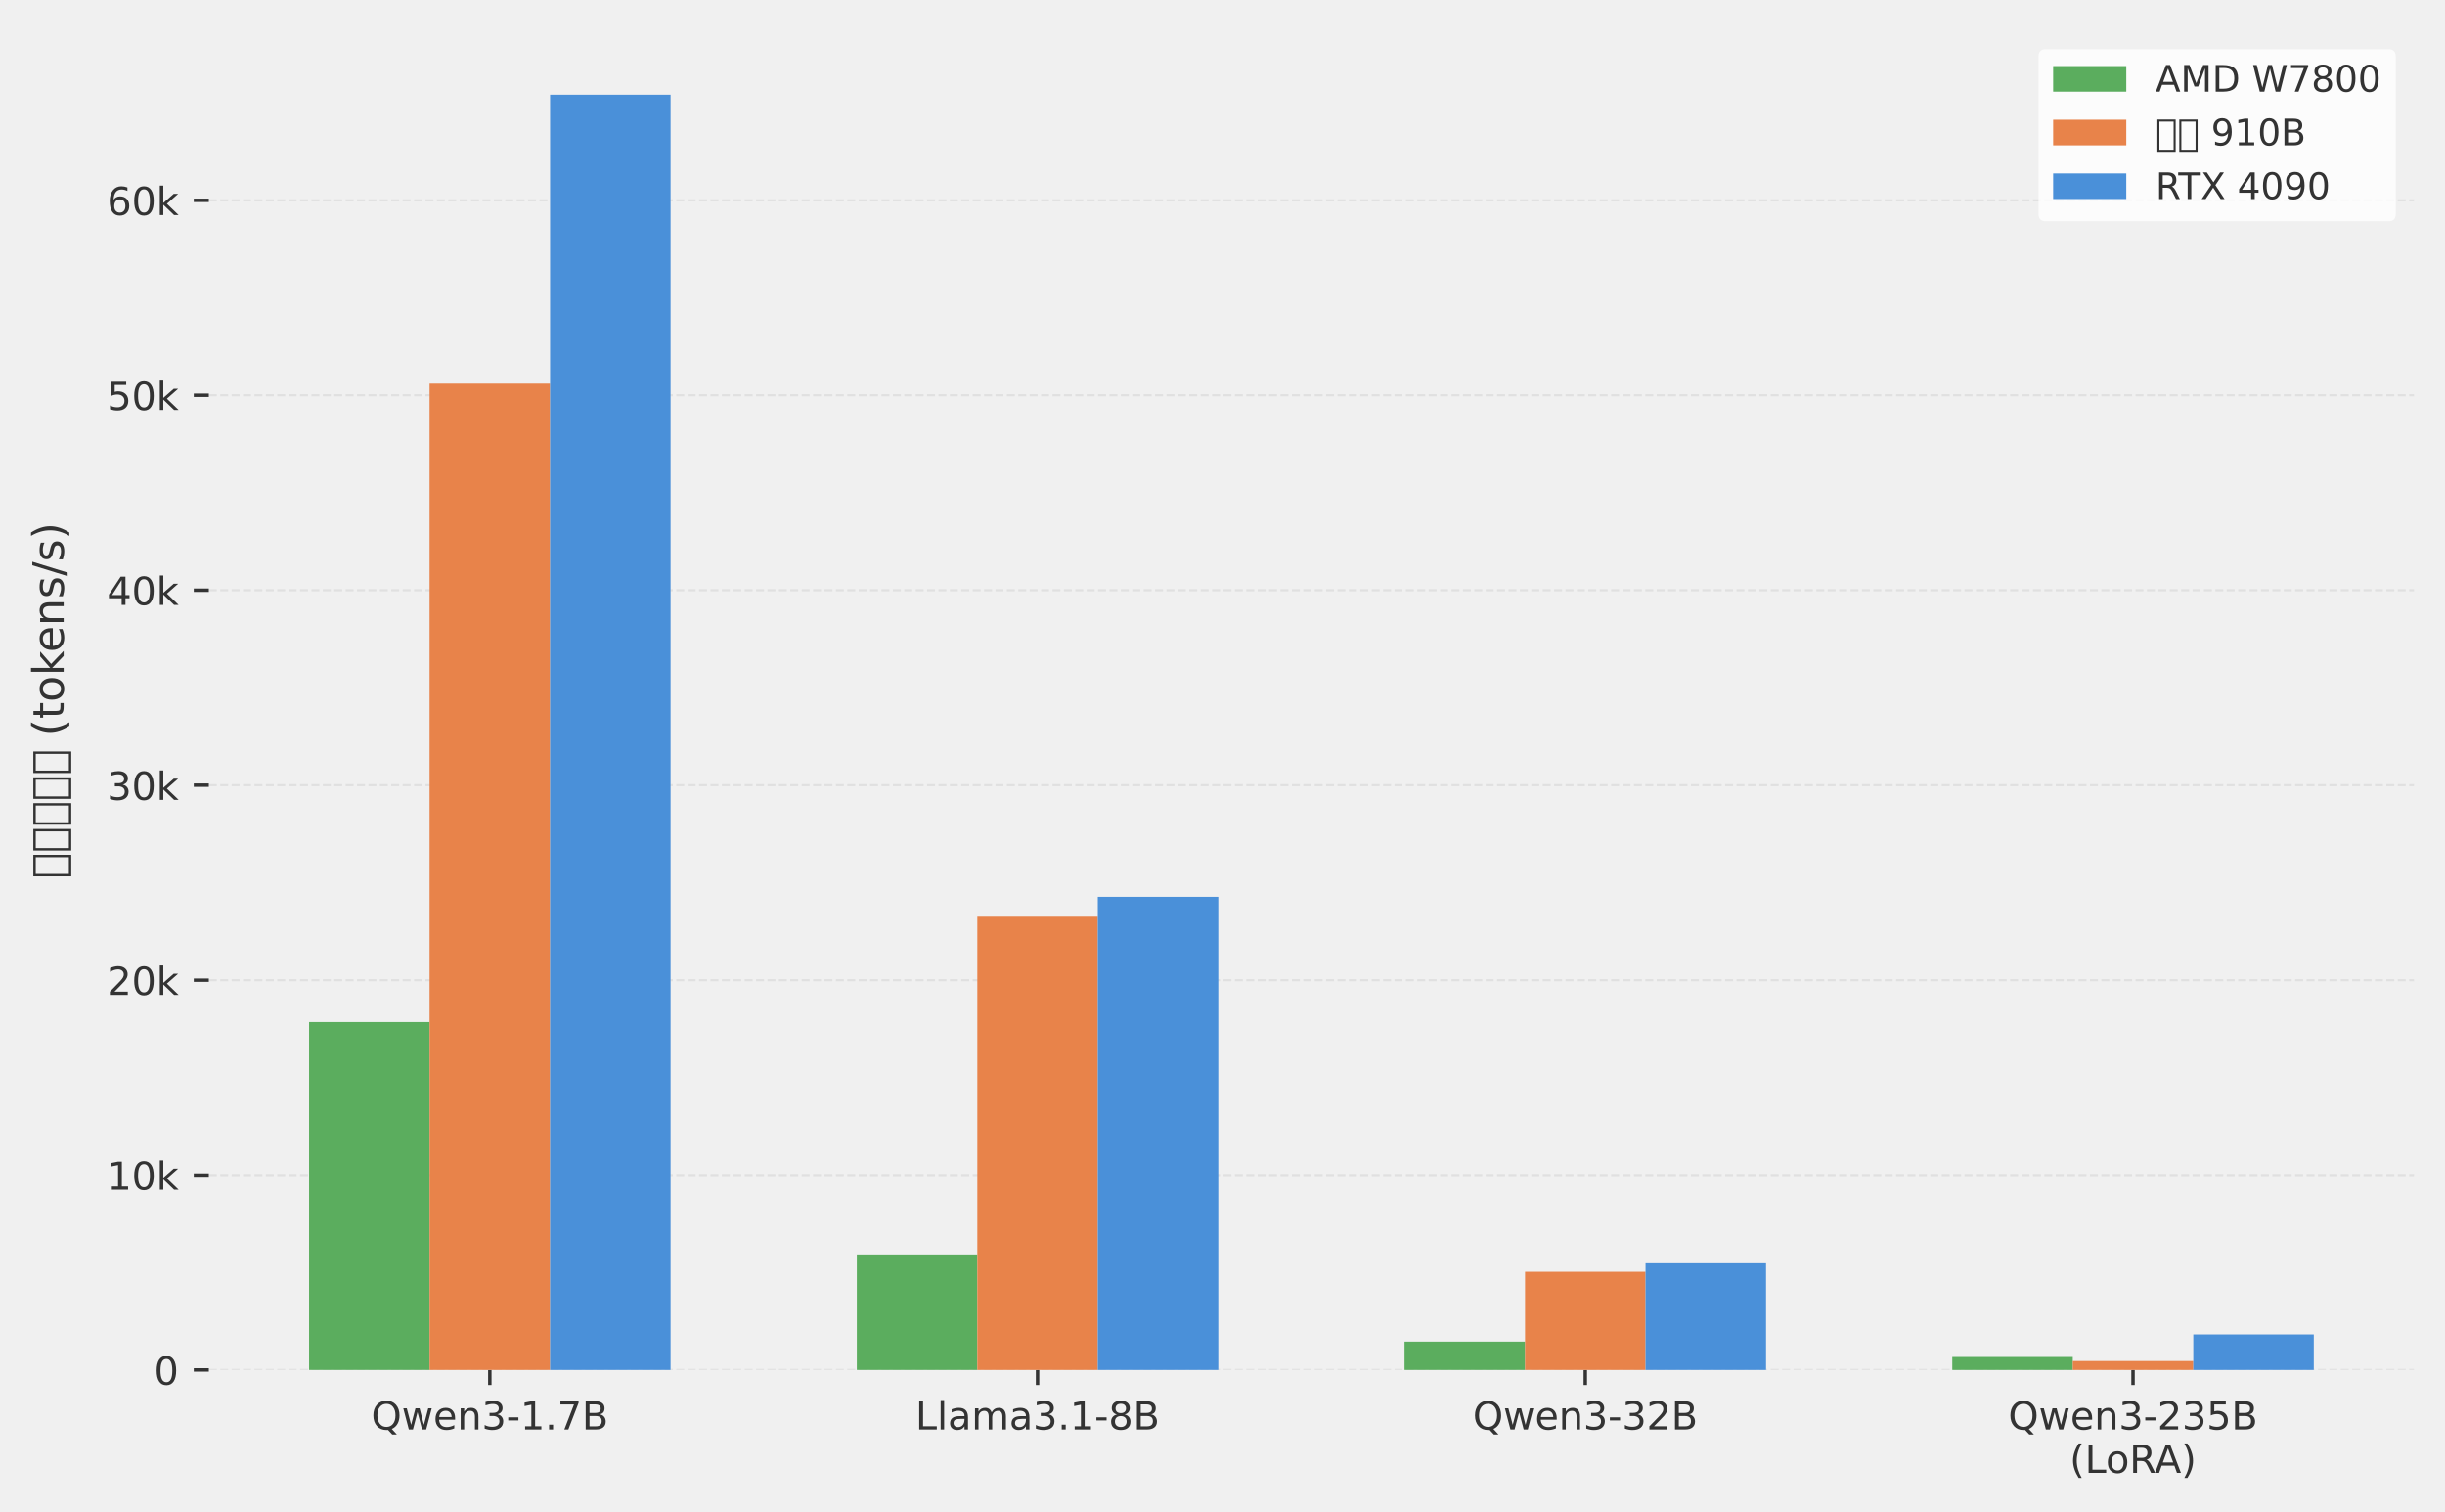
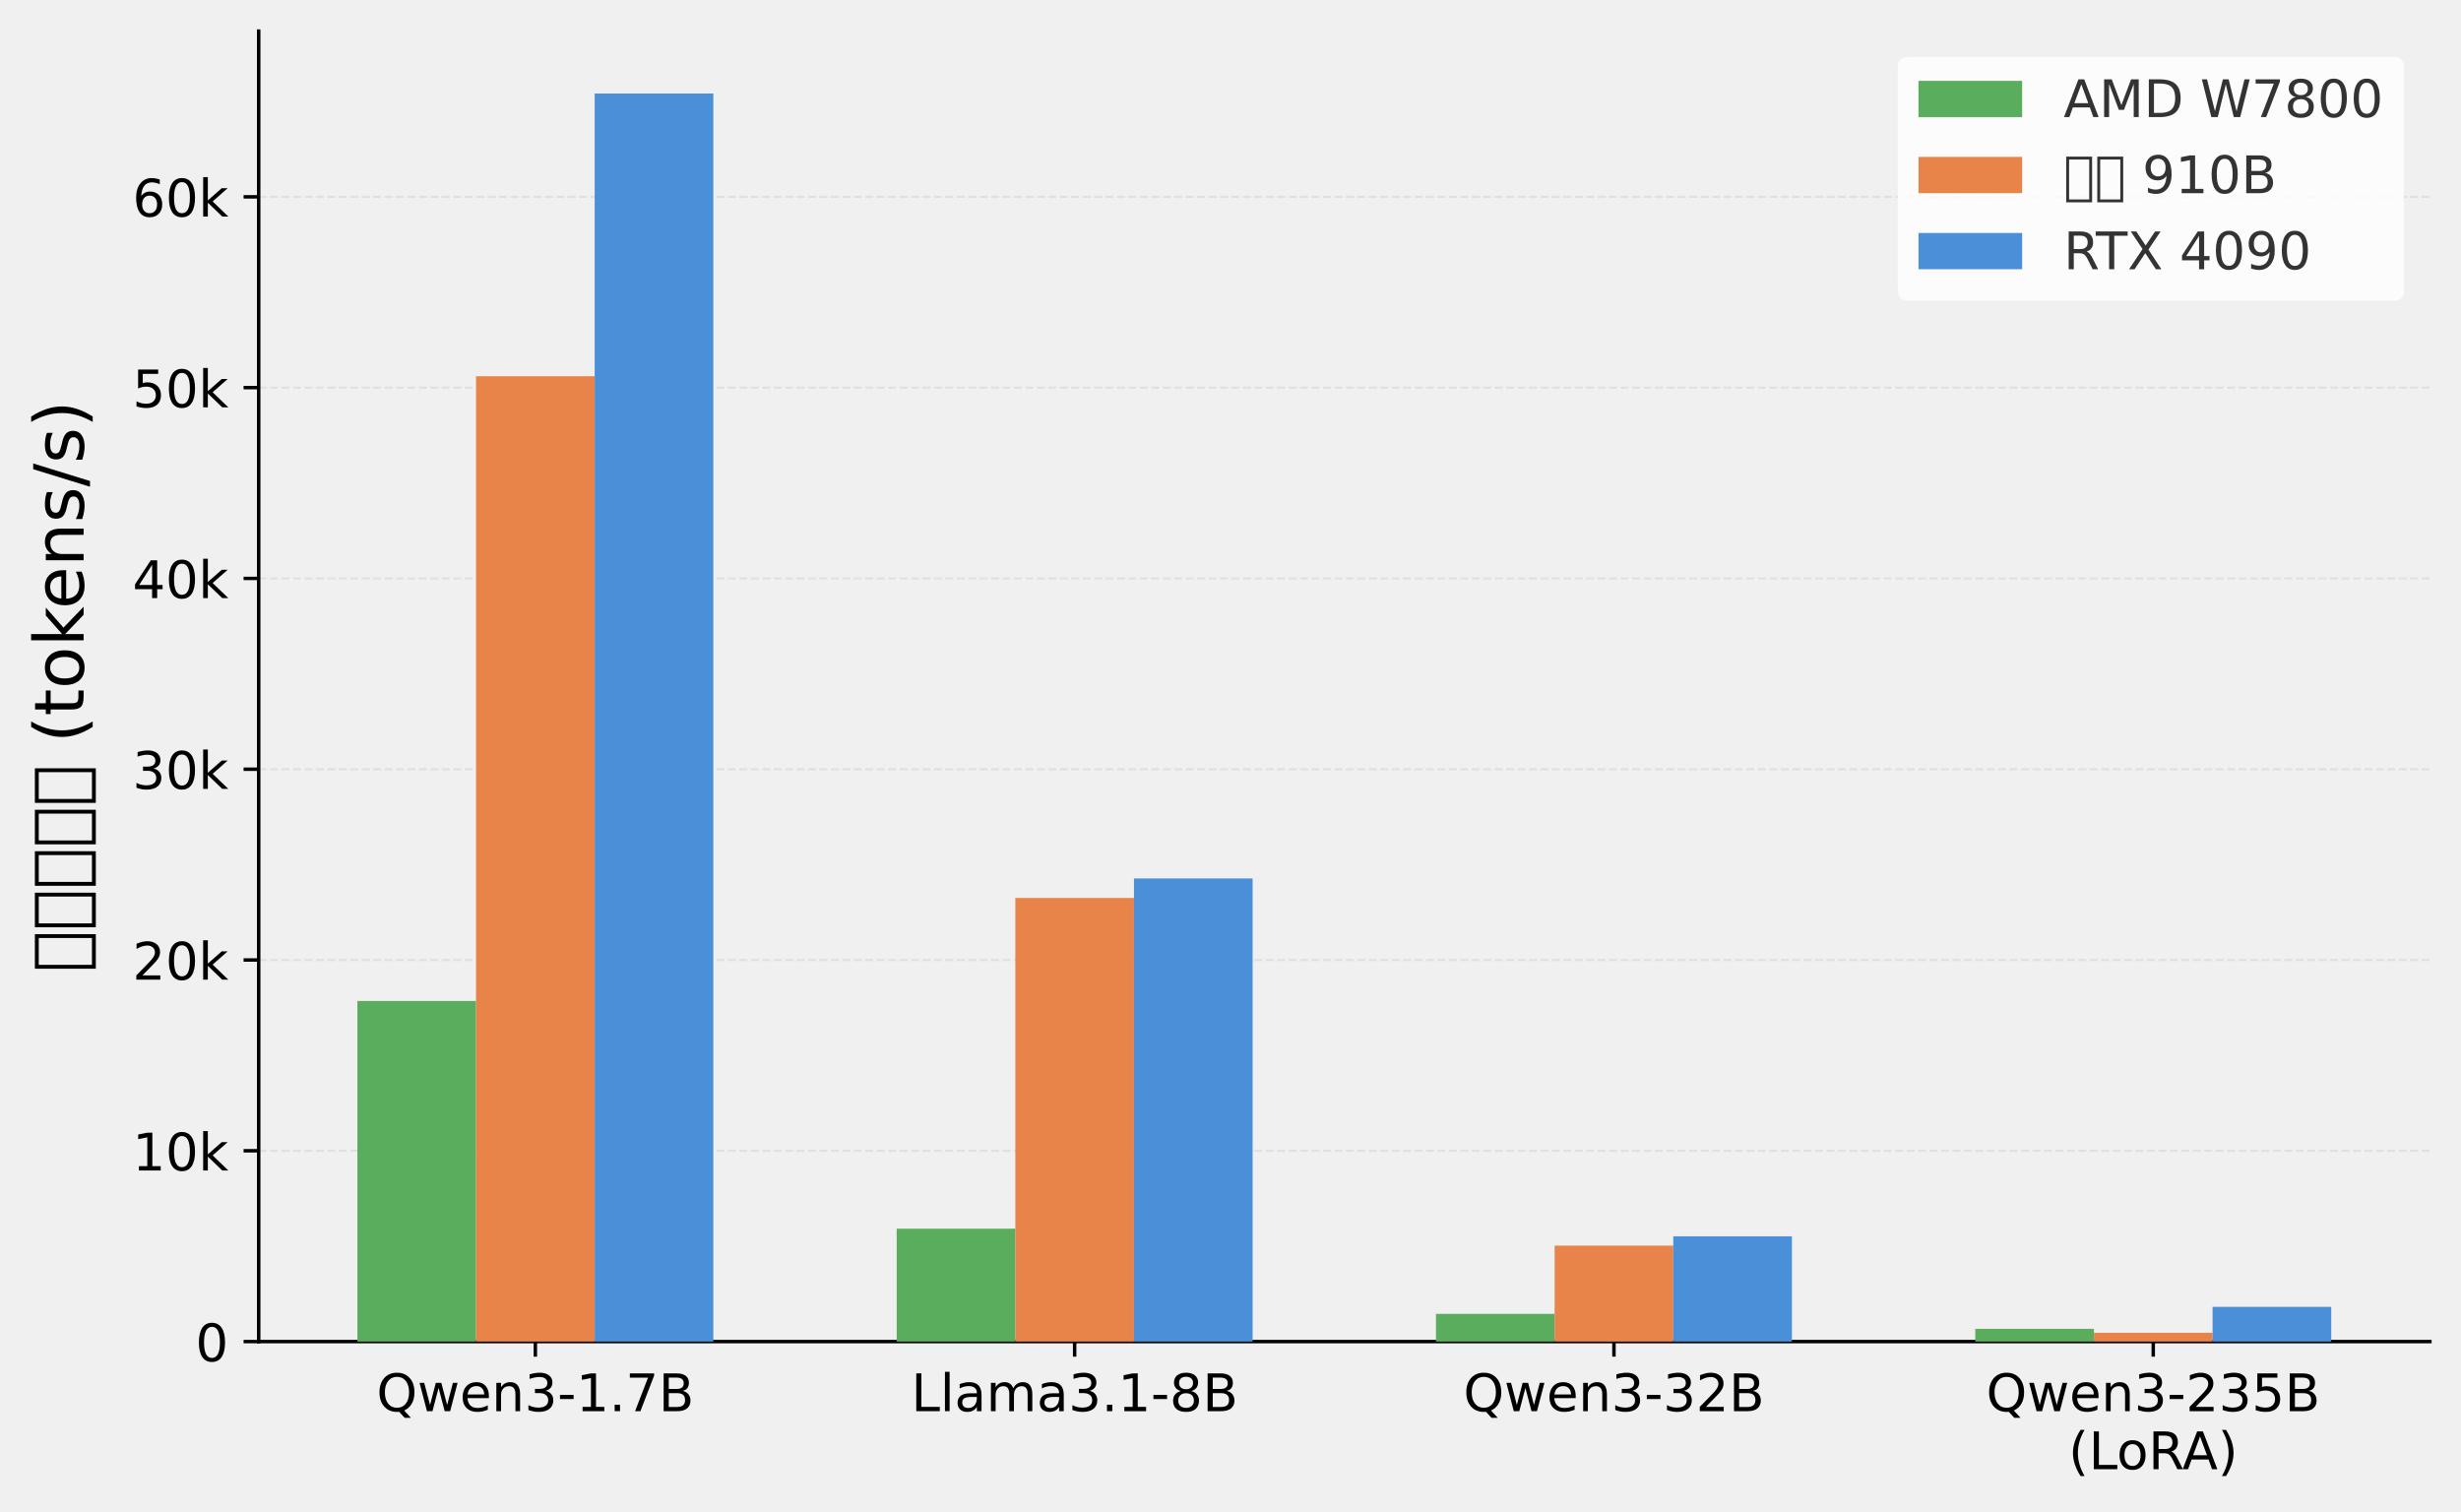
- <svg xmlns="http://www.w3.org/2000/svg" xmlns:xlink="http://www.w3.org/1999/xlink" width="568.322pt" height="351.428pt" viewBox="0 0 568.322 351.428" version="1.1">
+ <svg xmlns="http://www.w3.org/2000/svg" xmlns:xlink="http://www.w3.org/1999/xlink" width="569.874pt" height="349.915pt" viewBox="0 0 569.874 349.915" version="1.1">
  <defs>
    <style type="text/css">*{stroke-linejoin: round; stroke-linecap: butt}</style>
  </defs>
  <g id="figure_1">
    <g id="patch_1">
-       <path d="M 0 351.428  L 568.322 351.428  L 568.322 0  L 0 0  L 0 351.428  z " style="fill: none" />
+       <path d="M 0 349.915  L 569.874 349.915  L 569.874 0  L 0 0  L 0 349.915  z " style="fill: none" />
    </g>
    <g id="axes_1">
      <g id="patch_2">
-         <path d="M 48.542 318.44  L 561.122 318.44  L 561.122 7.2  L 48.542 7.2  L 48.542 318.44  z " style="fill: none" />
+         <path d="M 59.904 310.664  L 562.674 310.664  L 562.674 7.2  L 59.904 7.2  L 59.904 310.664  z " style="fill: none" />
      </g>
      <g id="matplotlib.axis_1">
        <g id="xtick_1">
          <g id="line2d_1">
            <defs>
-               <path id="m006a991066" d="M 0 0  L 0 3.5  " style="stroke: #333333; stroke-width: 0.8" />
-             </defs>
-             <g>
-               <use xlink:href="#m006a991066" x="113.856" y="318.44" style="fill: #333333; stroke: #333333; stroke-width: 0.8" />
+               <path id="ma61dc33941" d="M 0 0  L 0 3.5  " style="stroke: #000000; stroke-width: 0.8" />
+             </defs>
+             <g>
+               <use xlink:href="#ma61dc33941" x="123.968" y="310.664" style="stroke: #000000; stroke-width: 0.8" />
            </g>
          </g>
          <g id="text_1">
-             <g style="fill: #333333" transform="translate(86.28228 332.2786) scale(0.09 -0.09)">
+             <g transform="translate(87.20259 326.7821) scale(0.12 -0.12)">
              <defs>
                <path id="DejaVuSans-51" d="M 2522 4238  Q 1834 4238 1429 3725  Q 1025 3213 1025 2328  Q 1025 1447 1429 934  Q 1834 422 2522 422  Q 3209 422 3611 934  Q 4013 1447 4013 2328  Q 4013 3213 3611 3725  Q 3209 4238 2522 4238  z M 3406 84  L 4238 -825  L 3475 -825  L 2784 -78  Q 2681 -84 2626 -87  Q 2572 -91 2522 -91  Q 1538 -91 948 567  Q 359 1225 359 2328  Q 359 3434 948 4092  Q 1538 4750 2522 4750  Q 3503 4750 4090 4092  Q 4678 3434 4678 2328  Q 4678 1516 4351 937  Q 4025 359 3406 84  z " transform="scale(0.015625)" />
                <path id="DejaVuSans-77" d="M 269 3500  L 844 3500  L 1563 769  L 2278 3500  L 2956 3500  L 3675 769  L 4391 3500  L 4966 3500  L 4050 0  L 3372 0  L 2619 2869  L 1863 0  L 1184 0  L 269 3500  z " transform="scale(0.015625)" />
                <path id="DejaVuSans-65" d="M 3597 1894  L 3597 1613  L 953 1613  Q 991 1019 1311 708  Q 1631 397 2203 397  Q 2534 397 2845 478  Q 3156 559 3463 722  L 3463 178  Q 3153 47 2828 -22  Q 2503 -91 2169 -91  Q 1331 -91 842 396  Q 353 884 353 1716  Q 353 2575 817 3079  Q 1281 3584 2069 3584  Q 2775 3584 3186 3129  Q 3597 2675 3597 1894  z M 3022 2063  Q 3016 2534 2758 2815  Q 2500 3097 2075 3097  Q 1594 3097 1305 2825  Q 1016 2553 972 2059  L 3022 2063  z " transform="scale(0.015625)" />
                <path id="DejaVuSans-6e" d="M 3513 2113  L 3513 0  L 2938 0  L 2938 2094  Q 2938 2591 2744 2837  Q 2550 3084 2163 3084  Q 1697 3084 1428 2787  Q 1159 2491 1159 1978  L 1159 0  L 581 0  L 581 3500  L 1159 3500  L 1159 2956  Q 1366 3272 1645 3428  Q 1925 3584 2291 3584  Q 2894 3584 3203 3211  Q 3513 2838 3513 2113  z " transform="scale(0.015625)" />
                <path id="DejaVuSans-33" d="M 2597 2516  Q 3050 2419 3304 2112  Q 3559 1806 3559 1356  Q 3559 666 3084 287  Q 2609 -91 1734 -91  Q 1441 -91 1130 -33  Q 819 25 488 141  L 488 750  Q 750 597 1062 519  Q 1375 441 1716 441  Q 2309 441 2620 675  Q 2931 909 2931 1356  Q 2931 1769 2642 2001  Q 2353 2234 1838 2234  L 1294 2234  L 1294 2753  L 1863 2753  Q 2328 2753 2575 2939  Q 2822 3125 2822 3475  Q 2822 3834 2567 4026  Q 2313 4219 1838 4219  Q 1578 4219 1281 4162  Q 984 4106 628 3988  L 628 4550  Q 988 4650 1302 4700  Q 1616 4750 1894 4750  Q 2613 4750 3031 4423  Q 3450 4097 3450 3541  Q 3450 3153 3228 2886  Q 3006 2619 2597 2516  z " transform="scale(0.015625)" />
                <path id="DejaVuSans-2d" d="M 313 2009  L 1997 2009  L 1997 1497  L 313 1497  L 313 2009  z " transform="scale(0.015625)" />
                <path id="DejaVuSans-31" d="M 794 531  L 1825 531  L 1825 4091  L 703 3866  L 703 4441  L 1819 4666  L 2450 4666  L 2450 531  L 3481 531  L 3481 0  L 794 0  L 794 531  z " transform="scale(0.015625)" />
                <path id="DejaVuSans-2e" d="M 684 794  L 1344 794  L 1344 0  L 684 0  L 684 794  z " transform="scale(0.015625)" />
                <path id="DejaVuSans-37" d="M 525 4666  L 3525 4666  L 3525 4397  L 1831 0  L 1172 0  L 2766 4134  L 525 4134  L 525 4666  z " transform="scale(0.015625)" />
                <path id="DejaVuSans-42" d="M 1259 2228  L 1259 519  L 2272 519  Q 2781 519 3026 730  Q 3272 941 3272 1375  Q 3272 1813 3026 2020  Q 2781 2228 2272 2228  L 1259 2228  z M 1259 4147  L 1259 2741  L 2194 2741  Q 2656 2741 2882 2914  Q 3109 3088 3109 3444  Q 3109 3797 2882 3972  Q 2656 4147 2194 4147  L 1259 4147  z M 628 4666  L 2241 4666  Q 2963 4666 3353 4366  Q 3744 4066 3744 3513  Q 3744 3084 3544 2831  Q 3344 2578 2956 2516  Q 3422 2416 3680 2098  Q 3938 1781 3938 1306  Q 3938 681 3513 340  Q 3088 0 2303 0  L 628 0  L 628 4666  z " transform="scale(0.015625)" />
              </defs>
              <use xlink:href="#DejaVuSans-51" />
              <use xlink:href="#DejaVuSans-77" transform="translate(78.71094 0)" />
              <use xlink:href="#DejaVuSans-65" transform="translate(160.498 0)" />
              <use xlink:href="#DejaVuSans-6e" transform="translate(222.0215 0)" />
              <use xlink:href="#DejaVuSans-33" transform="translate(285.4004 0)" />
              <use xlink:href="#DejaVuSans-2d" transform="translate(349.0234 0)" />
              <use xlink:href="#DejaVuSans-31" transform="translate(385.1074 0)" />
              <use xlink:href="#DejaVuSans-2e" transform="translate(448.7305 0)" />
              <use xlink:href="#DejaVuSans-37" transform="translate(480.5176 0)" />
              <use xlink:href="#DejaVuSans-42" transform="translate(544.1406 0)" />
            </g>
          </g>
        </g>
        <g id="xtick_2">
          <g id="line2d_2">
            <g>
-               <use xlink:href="#m006a991066" x="241.173" y="318.44" style="fill: #333333; stroke: #333333; stroke-width: 0.8" />
+               <use xlink:href="#ma61dc33941" x="248.848" y="310.664" style="stroke: #000000; stroke-width: 0.8" />
            </g>
          </g>
          <g id="text_2">
-             <g style="fill: #333333" transform="translate(212.7869 332.2786) scale(0.09 -0.09)">
+             <g transform="translate(210.9996 326.7821) scale(0.12 -0.12)">
              <defs>
                <path id="DejaVuSans-4c" d="M 628 4666  L 1259 4666  L 1259 531  L 3531 531  L 3531 0  L 628 0  L 628 4666  z " transform="scale(0.015625)" />
                <path id="DejaVuSans-6c" d="M 603 4863  L 1178 4863  L 1178 0  L 603 0  L 603 4863  z " transform="scale(0.015625)" />
                <path id="DejaVuSans-61" d="M 2194 1759  Q 1497 1759 1228 1600  Q 959 1441 959 1056  Q 959 750 1161 570  Q 1363 391 1709 391  Q 2188 391 2477 730  Q 2766 1069 2766 1631  L 2766 1759  L 2194 1759  z M 3341 1997  L 3341 0  L 2766 0  L 2766 531  Q 2569 213 2275 61  Q 1981 -91 1556 -91  Q 1019 -91 701 211  Q 384 513 384 1019  Q 384 1609 779 1909  Q 1175 2209 1959 2209  L 2766 2209  L 2766 2266  Q 2766 2663 2505 2880  Q 2244 3097 1772 3097  Q 1472 3097 1187 3025  Q 903 2953 641 2809  L 641 3341  Q 956 3463 1253 3523  Q 1550 3584 1831 3584  Q 2591 3584 2966 3190  Q 3341 2797 3341 1997  z " transform="scale(0.015625)" />
                <path id="DejaVuSans-6d" d="M 3328 2828  Q 3544 3216 3844 3400  Q 4144 3584 4550 3584  Q 5097 3584 5394 3201  Q 5691 2819 5691 2113  L 5691 0  L 5113 0  L 5113 2094  Q 5113 2597 4934 2840  Q 4756 3084 4391 3084  Q 3944 3084 3684 2787  Q 3425 2491 3425 1978  L 3425 0  L 2847 0  L 2847 2094  Q 2847 2600 2669 2842  Q 2491 3084 2119 3084  Q 1678 3084 1418 2786  Q 1159 2488 1159 1978  L 1159 0  L 581 0  L 581 3500  L 1159 3500  L 1159 2956  Q 1356 3278 1631 3431  Q 1906 3584 2284 3584  Q 2666 3584 2933 3390  Q 3200 3197 3328 2828  z " transform="scale(0.015625)" />
                <path id="DejaVuSans-38" d="M 2034 2216  Q 1584 2216 1326 1975  Q 1069 1734 1069 1313  Q 1069 891 1326 650  Q 1584 409 2034 409  Q 2484 409 2743 651  Q 3003 894 3003 1313  Q 3003 1734 2745 1975  Q 2488 2216 2034 2216  z M 1403 2484  Q 997 2584 770 2862  Q 544 3141 544 3541  Q 544 4100 942 4425  Q 1341 4750 2034 4750  Q 2731 4750 3128 4425  Q 3525 4100 3525 3541  Q 3525 3141 3298 2862  Q 3072 2584 2669 2484  Q 3125 2378 3379 2068  Q 3634 1759 3634 1313  Q 3634 634 3220 271  Q 2806 -91 2034 -91  Q 1263 -91 848 271  Q 434 634 434 1313  Q 434 1759 690 2068  Q 947 2378 1403 2484  z M 1172 3481  Q 1172 3119 1398 2916  Q 1625 2713 2034 2713  Q 2441 2713 2670 2916  Q 2900 3119 2900 3481  Q 2900 3844 2670 4047  Q 2441 4250 2034 4250  Q 1625 4250 1398 4047  Q 1172 3844 1172 3481  z " transform="scale(0.015625)" />
              </defs>
              <use xlink:href="#DejaVuSans-4c" />
              <use xlink:href="#DejaVuSans-6c" transform="translate(55.71289 0)" />
              <use xlink:href="#DejaVuSans-61" transform="translate(83.49609 0)" />
              <use xlink:href="#DejaVuSans-6d" transform="translate(144.7754 0)" />
              <use xlink:href="#DejaVuSans-61" transform="translate(242.1875 0)" />
              <use xlink:href="#DejaVuSans-33" transform="translate(303.4668 0)" />
              <use xlink:href="#DejaVuSans-2e" transform="translate(367.0898 0)" />
              <use xlink:href="#DejaVuSans-31" transform="translate(398.877 0)" />
              <use xlink:href="#DejaVuSans-2d" transform="translate(462.5 0)" />
              <use xlink:href="#DejaVuSans-38" transform="translate(498.584 0)" />
              <use xlink:href="#DejaVuSans-42" transform="translate(562.207 0)" />
            </g>
          </g>
        </g>
        <g id="xtick_3">
          <g id="line2d_3">
            <g>
-               <use xlink:href="#m006a991066" x="368.491" y="318.44" style="fill: #333333; stroke: #333333; stroke-width: 0.8" />
+               <use xlink:href="#ma61dc33941" x="373.729" y="310.664" style="stroke: #000000; stroke-width: 0.8" />
            </g>
          </g>
          <g id="text_3">
-             <g style="fill: #333333" transform="translate(342.3473 332.2786) scale(0.09 -0.09)">
+             <g transform="translate(338.871 326.7821) scale(0.12 -0.12)">
              <defs>
                <path id="DejaVuSans-32" d="M 1228 531  L 3431 531  L 3431 0  L 469 0  L 469 531  Q 828 903 1448 1529  Q 2069 2156 2228 2338  Q 2531 2678 2651 2914  Q 2772 3150 2772 3378  Q 2772 3750 2511 3984  Q 2250 4219 1831 4219  Q 1534 4219 1204 4116  Q 875 4013 500 3803  L 500 4441  Q 881 4594 1212 4672  Q 1544 4750 1819 4750  Q 2544 4750 2975 4387  Q 3406 4025 3406 3419  Q 3406 3131 3298 2873  Q 3191 2616 2906 2266  Q 2828 2175 2409 1742  Q 1991 1309 1228 531  z " transform="scale(0.015625)" />
              </defs>
              <use xlink:href="#DejaVuSans-51" />
              <use xlink:href="#DejaVuSans-77" transform="translate(78.71094 0)" />
              <use xlink:href="#DejaVuSans-65" transform="translate(160.498 0)" />
              <use xlink:href="#DejaVuSans-6e" transform="translate(222.0215 0)" />
              <use xlink:href="#DejaVuSans-33" transform="translate(285.4004 0)" />
              <use xlink:href="#DejaVuSans-2d" transform="translate(349.0234 0)" />
              <use xlink:href="#DejaVuSans-33" transform="translate(385.1074 0)" />
              <use xlink:href="#DejaVuSans-32" transform="translate(448.7305 0)" />
              <use xlink:href="#DejaVuSans-42" transform="translate(512.3535 0)" />
            </g>
          </g>
        </g>
        <g id="xtick_4">
          <g id="line2d_4">
            <g>
-               <use xlink:href="#m006a991066" x="495.808" y="318.44" style="fill: #333333; stroke: #333333; stroke-width: 0.8" />
+               <use xlink:href="#ma61dc33941" x="498.61" y="310.664" style="stroke: #000000; stroke-width: 0.8" />
            </g>
          </g>
          <g id="text_4">
-             <g style="fill: #333333" transform="translate(466.8016 332.2786) scale(0.09 -0.09)">
+             <g transform="translate(459.9343 326.7821) scale(0.12 -0.12)">
              <defs>
                <path id="DejaVuSans-35" d="M 691 4666  L 3169 4666  L 3169 4134  L 1269 4134  L 1269 2991  Q 1406 3038 1543 3061  Q 1681 3084 1819 3084  Q 2600 3084 3056 2656  Q 3513 2228 3513 1497  Q 3513 744 3044 326  Q 2575 -91 1722 -91  Q 1428 -91 1123 -41  Q 819 9 494 109  L 494 744  Q 775 591 1075 516  Q 1375 441 1709 441  Q 2250 441 2565 725  Q 2881 1009 2881 1497  Q 2881 1984 2565 2268  Q 2250 2553 1709 2553  Q 1456 2553 1204 2497  Q 953 2441 691 2322  L 691 4666  z " transform="scale(0.015625)" />
              </defs>
              <use xlink:href="#DejaVuSans-51" />
              <use xlink:href="#DejaVuSans-77" transform="translate(78.71094 0)" />
              <use xlink:href="#DejaVuSans-65" transform="translate(160.498 0)" />
              <use xlink:href="#DejaVuSans-6e" transform="translate(222.0215 0)" />
              <use xlink:href="#DejaVuSans-33" transform="translate(285.4004 0)" />
              <use xlink:href="#DejaVuSans-2d" transform="translate(349.0234 0)" />
              <use xlink:href="#DejaVuSans-32" transform="translate(385.1074 0)" />
              <use xlink:href="#DejaVuSans-33" transform="translate(448.7305 0)" />
              <use xlink:href="#DejaVuSans-35" transform="translate(512.3535 0)" />
              <use xlink:href="#DejaVuSans-42" transform="translate(575.9766 0)" />
            </g>
-             <g style="fill: #333333" transform="translate(481.0898 342.3566) scale(0.09 -0.09)">
+             <g transform="translate(478.9852 340.2195) scale(0.12 -0.12)">
              <defs>
                <path id="DejaVuSans-28" d="M 1984 4856  Q 1566 4138 1362 3434  Q 1159 2731 1159 2009  Q 1159 1288 1364 580  Q 1569 -128 1984 -844  L 1484 -844  Q 1016 -109 783 600  Q 550 1309 550 2009  Q 550 2706 781 3412  Q 1013 4119 1484 4856  L 1984 4856  z " transform="scale(0.015625)" />
                <path id="DejaVuSans-6f" d="M 1959 3097  Q 1497 3097 1228 2736  Q 959 2375 959 1747  Q 959 1119 1226 758  Q 1494 397 1959 397  Q 2419 397 2687 759  Q 2956 1122 2956 1747  Q 2956 2369 2687 2733  Q 2419 3097 1959 3097  z M 1959 3584  Q 2709 3584 3137 3096  Q 3566 2609 3566 1747  Q 3566 888 3137 398  Q 2709 -91 1959 -91  Q 1206 -91 779 398  Q 353 888 353 1747  Q 353 2609 779 3096  Q 1206 3584 1959 3584  z " transform="scale(0.015625)" />
                <path id="DejaVuSans-52" d="M 2841 2188  Q 3044 2119 3236 1894  Q 3428 1669 3622 1275  L 4263 0  L 3584 0  L 2988 1197  Q 2756 1666 2539 1819  Q 2322 1972 1947 1972  L 1259 1972  L 1259 0  L 628 0  L 628 4666  L 2053 4666  Q 2853 4666 3247 4331  Q 3641 3997 3641 3322  Q 3641 2881 3436 2590  Q 3231 2300 2841 2188  z M 1259 4147  L 1259 2491  L 2053 2491  Q 2509 2491 2742 2702  Q 2975 2913 2975 3322  Q 2975 3731 2742 3939  Q 2509 4147 2053 4147  L 1259 4147  z " transform="scale(0.015625)" />
                <path id="DejaVuSans-41" d="M 2188 4044  L 1331 1722  L 3047 1722  L 2188 4044  z M 1831 4666  L 2547 4666  L 4325 0  L 3669 0  L 3244 1197  L 1141 1197  L 716 0  L 50 0  L 1831 4666  z " transform="scale(0.015625)" />
                <path id="DejaVuSans-29" d="M 513 4856  L 1013 4856  Q 1481 4119 1714 3412  Q 1947 2706 1947 2009  Q 1947 1309 1714 600  Q 1481 -109 1013 -844  L 513 -844  Q 928 -128 1133 580  Q 1338 1288 1338 2009  Q 1338 2731 1133 3434  Q 928 4138 513 4856  z " transform="scale(0.015625)" />
              </defs>
              <use xlink:href="#DejaVuSans-28" />
              <use xlink:href="#DejaVuSans-4c" transform="translate(39.01367 0)" />
              <use xlink:href="#DejaVuSans-6f" transform="translate(92.97656 0)" />
              <use xlink:href="#DejaVuSans-52" transform="translate(154.1582 0)" />
              <use xlink:href="#DejaVuSans-41" transform="translate(219.6406 0)" />
              <use xlink:href="#DejaVuSans-29" transform="translate(288.0488 0)" />
            </g>
          </g>
        </g>
      </g>
      <g id="matplotlib.axis_2">
        <g id="ytick_1">
          <g id="line2d_5">
-             <path d="M 48.542 318.44  L 561.122 318.44  " clip-path="url(#pe8a84b56eb)" style="fill: none; stroke-dasharray: 1.85,0.8; stroke-dashoffset: 0; stroke: #e0e0e0; stroke-width: 0.5" />
+             <path d="M 59.904 310.664  L 562.674 310.664  " clip-path="url(#p36cb87d450)" style="fill: none; stroke-dasharray: 1.85,0.8; stroke-dashoffset: 0; stroke: #e0e0e0; stroke-width: 0.5" />
          </g>
          <g id="line2d_6">
            <defs>
-               <path id="m7b546ecfee" d="M 0 0  L -3.5 0  " style="stroke: #333333; stroke-width: 0.8" />
-             </defs>
-             <g>
-               <use xlink:href="#m7b546ecfee" x="48.542" y="318.44" style="fill: #333333; stroke: #333333; stroke-width: 0.8" />
+               <path id="ma43103b38f" d="M 0 0  L -3.5 0  " style="stroke: #000000; stroke-width: 0.8" />
+             </defs>
+             <g>
+               <use xlink:href="#ma43103b38f" x="59.904" y="310.664" style="stroke: #000000; stroke-width: 0.8" />
            </g>
          </g>
          <g id="text_5">
-             <g style="fill: #333333" transform="translate(35.81594 321.8593) scale(0.09 -0.09)">
+             <g transform="translate(45.26875 315.2231) scale(0.12 -0.12)">
              <defs>
                <path id="DejaVuSans-30" d="M 2034 4250  Q 1547 4250 1301 3770  Q 1056 3291 1056 2328  Q 1056 1369 1301 889  Q 1547 409 2034 409  Q 2525 409 2770 889  Q 3016 1369 3016 2328  Q 3016 3291 2770 3770  Q 2525 4250 2034 4250  z M 2034 4750  Q 2819 4750 3233 4129  Q 3647 3509 3647 2328  Q 3647 1150 3233 529  Q 2819 -91 2034 -91  Q 1250 -91 836 529  Q 422 1150 422 2328  Q 422 3509 836 4129  Q 1250 4750 2034 4750  z " transform="scale(0.015625)" />
              </defs>
              <use xlink:href="#DejaVuSans-30" />
            </g>
          </g>
        </g>
        <g id="ytick_2">
          <g id="line2d_7">
-             <path d="M 48.542 273.128  L 561.122 273.128  " clip-path="url(#pe8a84b56eb)" style="fill: none; stroke-dasharray: 1.85,0.8; stroke-dashoffset: 0; stroke: #e0e0e0; stroke-width: 0.5" />
+             <path d="M 59.904 266.484  L 562.674 266.484  " clip-path="url(#p36cb87d450)" style="fill: none; stroke-dasharray: 1.85,0.8; stroke-dashoffset: 0; stroke: #e0e0e0; stroke-width: 0.5" />
          </g>
          <g id="line2d_8">
            <g>
-               <use xlink:href="#m7b546ecfee" x="48.542" y="273.128" style="fill: #333333; stroke: #333333; stroke-width: 0.8" />
+               <use xlink:href="#ma43103b38f" x="59.904" y="266.484" style="stroke: #000000; stroke-width: 0.8" />
            </g>
          </g>
          <g id="text_6">
-             <g style="fill: #333333" transform="translate(24.87813 276.5469) scale(0.09 -0.09)">
+             <g transform="translate(30.685 271.0428) scale(0.12 -0.12)">
              <defs>
                <path id="DejaVuSans-6b" d="M 581 4863  L 1159 4863  L 1159 1991  L 2875 3500  L 3609 3500  L 1753 1863  L 3688 0  L 2938 0  L 1159 1709  L 1159 0  L 581 0  L 581 4863  z " transform="scale(0.015625)" />
              </defs>
              <use xlink:href="#DejaVuSans-31" />
              <use xlink:href="#DejaVuSans-30" transform="translate(63.62305 0)" />
              <use xlink:href="#DejaVuSans-6b" transform="translate(127.2461 0)" />
            </g>
          </g>
        </g>
        <g id="ytick_3">
          <g id="line2d_9">
-             <path d="M 48.542 227.815  L 561.122 227.815  " clip-path="url(#pe8a84b56eb)" style="fill: none; stroke-dasharray: 1.85,0.8; stroke-dashoffset: 0; stroke: #e0e0e0; stroke-width: 0.5" />
+             <path d="M 59.904 222.303  L 562.674 222.303  " clip-path="url(#p36cb87d450)" style="fill: none; stroke-dasharray: 1.85,0.8; stroke-dashoffset: 0; stroke: #e0e0e0; stroke-width: 0.5" />
          </g>
          <g id="line2d_10">
            <g>
-               <use xlink:href="#m7b546ecfee" x="48.542" y="227.815" style="fill: #333333; stroke: #333333; stroke-width: 0.8" />
+               <use xlink:href="#ma43103b38f" x="59.904" y="222.303" style="stroke: #000000; stroke-width: 0.8" />
            </g>
          </g>
          <g id="text_7">
-             <g style="fill: #333333" transform="translate(24.87813 231.2346) scale(0.09 -0.09)">
+             <g transform="translate(30.685 226.8625) scale(0.12 -0.12)">
              <use xlink:href="#DejaVuSans-32" />
              <use xlink:href="#DejaVuSans-30" transform="translate(63.62305 0)" />
              <use xlink:href="#DejaVuSans-6b" transform="translate(127.2461 0)" />
            </g>
          </g>
        </g>
        <g id="ytick_4">
          <g id="line2d_11">
-             <path d="M 48.542 182.503  L 561.122 182.503  " clip-path="url(#pe8a84b56eb)" style="fill: none; stroke-dasharray: 1.85,0.8; stroke-dashoffset: 0; stroke: #e0e0e0; stroke-width: 0.5" />
+             <path d="M 59.904 178.123  L 562.674 178.123  " clip-path="url(#p36cb87d450)" style="fill: none; stroke-dasharray: 1.85,0.8; stroke-dashoffset: 0; stroke: #e0e0e0; stroke-width: 0.5" />
          </g>
          <g id="line2d_12">
            <g>
-               <use xlink:href="#m7b546ecfee" x="48.542" y="182.503" style="fill: #333333; stroke: #333333; stroke-width: 0.8" />
+               <use xlink:href="#ma43103b38f" x="59.904" y="178.123" style="stroke: #000000; stroke-width: 0.8" />
            </g>
          </g>
          <g id="text_8">
-             <g style="fill: #333333" transform="translate(24.87813 185.9222) scale(0.09 -0.09)">
+             <g transform="translate(30.685 182.6822) scale(0.12 -0.12)">
              <use xlink:href="#DejaVuSans-33" />
              <use xlink:href="#DejaVuSans-30" transform="translate(63.62305 0)" />
              <use xlink:href="#DejaVuSans-6b" transform="translate(127.2461 0)" />
            </g>
          </g>
        </g>
        <g id="ytick_5">
          <g id="line2d_13">
-             <path d="M 48.542 137.191  L 561.122 137.191  " clip-path="url(#pe8a84b56eb)" style="fill: none; stroke-dasharray: 1.85,0.8; stroke-dashoffset: 0; stroke: #e0e0e0; stroke-width: 0.5" />
+             <path d="M 59.904 133.943  L 562.674 133.943  " clip-path="url(#p36cb87d450)" style="fill: none; stroke-dasharray: 1.85,0.8; stroke-dashoffset: 0; stroke: #e0e0e0; stroke-width: 0.5" />
          </g>
          <g id="line2d_14">
            <g>
-               <use xlink:href="#m7b546ecfee" x="48.542" y="137.191" style="fill: #333333; stroke: #333333; stroke-width: 0.8" />
+               <use xlink:href="#ma43103b38f" x="59.904" y="133.943" style="stroke: #000000; stroke-width: 0.8" />
            </g>
          </g>
          <g id="text_9">
-             <g style="fill: #333333" transform="translate(24.87813 140.6099) scale(0.09 -0.09)">
+             <g transform="translate(30.685 138.502) scale(0.12 -0.12)">
              <defs>
                <path id="DejaVuSans-34" d="M 2419 4116  L 825 1625  L 2419 1625  L 2419 4116  z M 2253 4666  L 3047 4666  L 3047 1625  L 3713 1625  L 3713 1100  L 3047 1100  L 3047 0  L 2419 0  L 2419 1100  L 313 1100  L 313 1709  L 2253 4666  z " transform="scale(0.015625)" />
              </defs>
              <use xlink:href="#DejaVuSans-34" />
              <use xlink:href="#DejaVuSans-30" transform="translate(63.62305 0)" />
              <use xlink:href="#DejaVuSans-6b" transform="translate(127.2461 0)" />
            </g>
          </g>
        </g>
        <g id="ytick_6">
          <g id="line2d_15">
-             <path d="M 48.542 91.878  L 561.122 91.878  " clip-path="url(#pe8a84b56eb)" style="fill: none; stroke-dasharray: 1.85,0.8; stroke-dashoffset: 0; stroke: #e0e0e0; stroke-width: 0.5" />
+             <path d="M 59.904 89.763  L 562.674 89.763  " clip-path="url(#p36cb87d450)" style="fill: none; stroke-dasharray: 1.85,0.8; stroke-dashoffset: 0; stroke: #e0e0e0; stroke-width: 0.5" />
          </g>
          <g id="line2d_16">
            <g>
-               <use xlink:href="#m7b546ecfee" x="48.542" y="91.878" style="fill: #333333; stroke: #333333; stroke-width: 0.8" />
+               <use xlink:href="#ma43103b38f" x="59.904" y="89.763" style="stroke: #000000; stroke-width: 0.8" />
            </g>
          </g>
          <g id="text_10">
-             <g style="fill: #333333" transform="translate(24.87813 95.29753) scale(0.09 -0.09)">
+             <g transform="translate(30.685 94.3217) scale(0.12 -0.12)">
              <use xlink:href="#DejaVuSans-35" />
              <use xlink:href="#DejaVuSans-30" transform="translate(63.62305 0)" />
              <use xlink:href="#DejaVuSans-6b" transform="translate(127.2461 0)" />
            </g>
          </g>
        </g>
        <g id="ytick_7">
          <g id="line2d_17">
-             <path d="M 48.542 46.566  L 561.122 46.566  " clip-path="url(#pe8a84b56eb)" style="fill: none; stroke-dasharray: 1.85,0.8; stroke-dashoffset: 0; stroke: #e0e0e0; stroke-width: 0.5" />
+             <path d="M 59.904 45.582  L 562.674 45.582  " clip-path="url(#p36cb87d450)" style="fill: none; stroke-dasharray: 1.85,0.8; stroke-dashoffset: 0; stroke: #e0e0e0; stroke-width: 0.5" />
          </g>
          <g id="line2d_18">
            <g>
-               <use xlink:href="#m7b546ecfee" x="48.542" y="46.566" style="fill: #333333; stroke: #333333; stroke-width: 0.8" />
+               <use xlink:href="#ma43103b38f" x="59.904" y="45.582" style="stroke: #000000; stroke-width: 0.8" />
            </g>
          </g>
          <g id="text_11">
-             <g style="fill: #333333" transform="translate(24.87813 49.98518) scale(0.09 -0.09)">
+             <g transform="translate(30.685 50.14143) scale(0.12 -0.12)">
              <defs>
                <path id="DejaVuSans-36" d="M 2113 2584  Q 1688 2584 1439 2293  Q 1191 2003 1191 1497  Q 1191 994 1439 701  Q 1688 409 2113 409  Q 2538 409 2786 701  Q 3034 994 3034 1497  Q 3034 2003 2786 2293  Q 2538 2584 2113 2584  z M 3366 4563  L 3366 3988  Q 3128 4100 2886 4159  Q 2644 4219 2406 4219  Q 1781 4219 1451 3797  Q 1122 3375 1075 2522  Q 1259 2794 1537 2939  Q 1816 3084 2150 3084  Q 2853 3084 3261 2657  Q 3669 2231 3669 1497  Q 3669 778 3244 343  Q 2819 -91 2113 -91  Q 1303 -91 875 529  Q 447 1150 447 2328  Q 447 3434 972 4092  Q 1497 4750 2381 4750  Q 2619 4750 2861 4703  Q 3103 4656 3366 4563  z " transform="scale(0.015625)" />
              </defs>
              <use xlink:href="#DejaVuSans-36" />
              <use xlink:href="#DejaVuSans-30" transform="translate(63.62305 0)" />
              <use xlink:href="#DejaVuSans-6b" transform="translate(127.2461 0)" />
            </g>
          </g>
        </g>
        <g id="text_12">
-           <g style="fill: #333333" transform="translate(14.79844 204.1872) rotate(-90) scale(0.1 -0.1)">
+           <g transform="translate(19.3575 225.1195) rotate(-90) scale(0.16 -0.16)">
            <defs>
              <path id="DejaVuSans-8bad" d="M 319 -1131  L 319 4513  L 3519 4513  L 3519 -1131  L 319 -1131  z M 678 -775  L 3163 -775  L 3163 4153  L 678 4153  L 678 -775  z " transform="scale(0.015625)" />
              <path id="DejaVuSans-7ec3" d="M 319 -1131  L 319 4513  L 3519 4513  L 3519 -1131  L 319 -1131  z M 678 -775  L 3163 -775  L 3163 4153  L 678 4153  L 678 -775  z " transform="scale(0.015625)" />
              <path id="DejaVuSans-541e" d="M 319 -1131  L 319 4513  L 3519 4513  L 3519 -1131  L 319 -1131  z M 678 -775  L 3163 -775  L 3163 4153  L 678 4153  L 678 -775  z " transform="scale(0.015625)" />
              <path id="DejaVuSans-5410" d="M 319 -1131  L 319 4513  L 3519 4513  L 3519 -1131  L 319 -1131  z M 678 -775  L 3163 -775  L 3163 4153  L 678 4153  L 678 -775  z " transform="scale(0.015625)" />
              <path id="DejaVuSans-91cf" d="M 319 -1131  L 319 4513  L 3519 4513  L 3519 -1131  L 319 -1131  z M 678 -775  L 3163 -775  L 3163 4153  L 678 4153  L 678 -775  z " transform="scale(0.015625)" />
              <path id="DejaVuSans-20" transform="scale(0.015625)" />
              <path id="DejaVuSans-74" d="M 1172 4494  L 1172 3500  L 2356 3500  L 2356 3053  L 1172 3053  L 1172 1153  Q 1172 725 1289 603  Q 1406 481 1766 481  L 2356 481  L 2356 0  L 1766 0  Q 1100 0 847 248  Q 594 497 594 1153  L 594 3053  L 172 3053  L 172 3500  L 594 3500  L 594 4494  L 1172 4494  z " transform="scale(0.015625)" />
              <path id="DejaVuSans-73" d="M 2834 3397  L 2834 2853  Q 2591 2978 2328 3040  Q 2066 3103 1784 3103  Q 1356 3103 1142 2972  Q 928 2841 928 2578  Q 928 2378 1081 2264  Q 1234 2150 1697 2047  L 1894 2003  Q 2506 1872 2764 1633  Q 3022 1394 3022 966  Q 3022 478 2636 193  Q 2250 -91 1575 -91  Q 1294 -91 989 -36  Q 684 19 347 128  L 347 722  Q 666 556 975 473  Q 1284 391 1588 391  Q 1994 391 2212 530  Q 2431 669 2431 922  Q 2431 1156 2273 1281  Q 2116 1406 1581 1522  L 1381 1569  Q 847 1681 609 1914  Q 372 2147 372 2553  Q 372 3047 722 3315  Q 1072 3584 1716 3584  Q 2034 3584 2315 3537  Q 2597 3491 2834 3397  z " transform="scale(0.015625)" />
              <path id="DejaVuSans-2f" d="M 1625 4666  L 2156 4666  L 531 -594  L 0 -594  L 1625 4666  z " transform="scale(0.015625)" />
            </defs>
            <use xlink:href="#DejaVuSans-8bad" />
            <use xlink:href="#DejaVuSans-7ec3" transform="translate(60.00977 0)" />
            <use xlink:href="#DejaVuSans-541e" transform="translate(120.0195 0)" />
            <use xlink:href="#DejaVuSans-5410" transform="translate(180.0293 0)" />
            <use xlink:href="#DejaVuSans-91cf" transform="translate(240.0391 0)" />
            <use xlink:href="#DejaVuSans-20" transform="translate(300.0488 0)" />
            <use xlink:href="#DejaVuSans-28" transform="translate(331.8359 0)" />
            <use xlink:href="#DejaVuSans-74" transform="translate(370.8496 0)" />
            <use xlink:href="#DejaVuSans-6f" transform="translate(410.0586 0)" />
            <use xlink:href="#DejaVuSans-6b" transform="translate(471.2402 0)" />
            <use xlink:href="#DejaVuSans-65" transform="translate(525.5254 0)" />
            <use xlink:href="#DejaVuSans-6e" transform="translate(587.0488 0)" />
            <use xlink:href="#DejaVuSans-73" transform="translate(650.4277 0)" />
            <use xlink:href="#DejaVuSans-2f" transform="translate(702.5273 0)" />
            <use xlink:href="#DejaVuSans-73" transform="translate(736.2188 0)" />
            <use xlink:href="#DejaVuSans-29" transform="translate(788.3184 0)" />
          </g>
        </g>
      </g>
      <g id="patch_3">
-         <path d="M 71.841 318.44  L 99.851 318.44  L 99.851 237.549  L 71.841 237.549  z " clip-path="url(#pe8a84b56eb)" style="fill: #5bad5e" />
+         <path d="M 59.904 310.664  L 59.904 7.2  " style="fill: none; stroke: #000000; stroke-width: 0.8; stroke-linejoin: miter; stroke-linecap: square" />
      </g>
      <g id="patch_4">
-         <path d="M 199.159 318.44  L 227.169 318.44  L 227.169 291.636  L 199.159 291.636  z " clip-path="url(#pe8a84b56eb)" style="fill: #5bad5e" />
+         <path d="M 59.904 310.664  L 562.674 310.664  " style="fill: none; stroke: #000000; stroke-width: 0.8; stroke-linejoin: miter; stroke-linecap: square" />
      </g>
      <g id="patch_5">
-         <path d="M 326.476 318.44  L 354.486 318.44  L 354.486 311.87  L 326.476 311.87  z " clip-path="url(#pe8a84b56eb)" style="fill: #5bad5e" />
+         <path d="M 82.757 310.664  L 110.231 310.664  L 110.231 231.794  L 82.757 231.794  z " clip-path="url(#p36cb87d450)" style="fill: #5bad5e" />
      </g>
      <g id="patch_6">
-         <path d="M 453.794 318.44  L 481.803 318.44  L 481.803 315.425  L 453.794 315.425  z " clip-path="url(#pe8a84b56eb)" style="fill: #5bad5e" />
+         <path d="M 207.638 310.664  L 235.111 310.664  L 235.111 284.529  L 207.638 284.529  z " clip-path="url(#p36cb87d450)" style="fill: #5bad5e" />
      </g>
      <g id="patch_7">
-         <path d="M 99.851 318.44  L 127.861 318.44  L 127.861 89.166  L 99.851 89.166  z " clip-path="url(#pe8a84b56eb)" style="fill: #e8834a" />
+         <path d="M 332.518 310.664  L 359.992 310.664  L 359.992 304.258  L 332.518 304.258  z " clip-path="url(#p36cb87d450)" style="fill: #5bad5e" />
      </g>
      <g id="patch_8">
-         <path d="M 227.169 318.44  L 255.178 318.44  L 255.178 213.073  L 227.169 213.073  z " clip-path="url(#pe8a84b56eb)" style="fill: #e8834a" />
+         <path d="M 457.399 310.664  L 484.873 310.664  L 484.873 307.724  L 457.399 307.724  z " clip-path="url(#p36cb87d450)" style="fill: #5bad5e" />
      </g>
      <g id="patch_9">
-         <path d="M 354.486 318.44  L 382.496 318.44  L 382.496 295.655  L 354.486 295.655  z " clip-path="url(#pe8a84b56eb)" style="fill: #e8834a" />
+         <path d="M 110.231 310.664  L 137.704 310.664  L 137.704 87.118  L 110.231 87.118  z " clip-path="url(#p36cb87d450)" style="fill: #e8834a" />
      </g>
      <g id="patch_10">
-         <path d="M 481.803 318.44  L 509.813 318.44  L 509.813 316.36  L 481.803 316.36  z " clip-path="url(#pe8a84b56eb)" style="fill: #e8834a" />
+         <path d="M 235.111 310.664  L 262.585 310.664  L 262.585 207.929  L 235.111 207.929  z " clip-path="url(#p36cb87d450)" style="fill: #e8834a" />
      </g>
      <g id="patch_11">
-         <path d="M 127.861 318.44  L 155.871 318.44  L 155.871 22.021  L 127.861 22.021  z " clip-path="url(#pe8a84b56eb)" style="fill: #4a90d9" />
+         <path d="M 359.992 310.664  L 387.466 310.664  L 387.466 288.448  L 359.992 288.448  z " clip-path="url(#p36cb87d450)" style="fill: #e8834a" />
      </g>
      <g id="patch_12">
-         <path d="M 255.178 318.44  L 283.188 318.44  L 283.188 208.446  L 255.178 208.446  z " clip-path="url(#pe8a84b56eb)" style="fill: #4a90d9" />
+         <path d="M 484.873 310.664  L 512.347 310.664  L 512.347 308.636  L 484.873 308.636  z " clip-path="url(#p36cb87d450)" style="fill: #e8834a" />
      </g>
      <g id="patch_13">
-         <path d="M 382.496 318.44  L 410.506 318.44  L 410.506 293.445  L 382.496 293.445  z " clip-path="url(#pe8a84b56eb)" style="fill: #4a90d9" />
+         <path d="M 137.704 310.664  L 165.178 310.664  L 165.178 21.651  L 137.704 21.651  z " clip-path="url(#p36cb87d450)" style="fill: #4a90d9" />
      </g>
      <g id="patch_14">
-         <path d="M 509.813 318.44  L 537.823 318.44  L 537.823 310.195  L 509.813 310.195  z " clip-path="url(#pe8a84b56eb)" style="fill: #4a90d9" />
+         <path d="M 262.585 310.664  L 290.059 310.664  L 290.059 203.418  L 262.585 203.418  z " clip-path="url(#p36cb87d450)" style="fill: #4a90d9" />
+       </g>
+       <g id="patch_15">
+         <path d="M 387.466 310.664  L 414.94 310.664  L 414.94 286.293  L 387.466 286.293  z " clip-path="url(#p36cb87d450)" style="fill: #4a90d9" />
+       </g>
+       <g id="patch_16">
+         <path d="M 512.347 310.664  L 539.821 310.664  L 539.821 302.625  L 512.347 302.625  z " clip-path="url(#p36cb87d450)" style="fill: #4a90d9" />
      </g>
      <g id="legend_1">
-         <g id="patch_15">
-           <path d="M 475.54 51.429  L 555.172 51.429  Q 556.872 51.429 556.872 49.729  L 556.872 13.15  Q 556.872 11.45 555.172 11.45  L 475.54 11.45  Q 473.84 11.45 473.84 13.15  L 473.84 49.729  Q 473.84 51.429 475.54 51.429  z " style="fill: #ffffff; opacity: 0.8" />
-         </g>
-         <g id="patch_16">
-           <path d="M 477.24 21.309  L 494.24 21.309  L 494.24 15.359  L 477.24 15.359  z " style="fill: #5bad5e" />
+         <g id="patch_17">
+           <path d="M 441.853 69.641  L 554.274 69.641  Q 556.674 69.641 556.674 67.241  L 556.674 15.6  Q 556.674 13.2 554.274 13.2  L 441.853 13.2  Q 439.452 13.2 439.452 15.6  L 439.452 67.241  Q 439.452 69.641 441.853 69.641  z " style="fill: #ffffff; opacity: 0.8" />
+         </g>
+         <g id="patch_18">
+           <path d="M 444.252 27.118  L 468.252 27.118  L 468.252 18.718  L 444.252 18.718  z " style="fill: #5bad5e" />
        </g>
        <g id="text_13">
-           <g style="fill: #333333" transform="translate(501.0405 21.30867) scale(0.085 -0.085)">
+           <g style="fill: #333333" transform="translate(477.8525 27.11812) scale(0.12 -0.12)">
            <defs>
              <path id="DejaVuSans-4d" d="M 628 4666  L 1569 4666  L 2759 1491  L 3956 4666  L 4897 4666  L 4897 0  L 4281 0  L 4281 4097  L 3078 897  L 2444 897  L 1241 4097  L 1241 0  L 628 0  L 628 4666  z " transform="scale(0.015625)" />
              <path id="DejaVuSans-44" d="M 1259 4147  L 1259 519  L 2022 519  Q 2988 519 3436 956  Q 3884 1394 3884 2338  Q 3884 3275 3436 3711  Q 2988 4147 2022 4147  L 1259 4147  z M 628 4666  L 1925 4666  Q 3281 4666 3915 4102  Q 4550 3538 4550 2338  Q 4550 1131 3912 565  Q 3275 0 1925 0  L 628 0  L 628 4666  z " transform="scale(0.015625)" />
              <path id="DejaVuSans-57" d="M 213 4666  L 850 4666  L 1831 722  L 2809 4666  L 3519 4666  L 4500 722  L 5478 4666  L 6119 4666  L 4947 0  L 4153 0  L 3169 4050  L 2175 0  L 1381 0  L 213 4666  z " transform="scale(0.015625)" />
            </defs>
            <use xlink:href="#DejaVuSans-41" />
            <use xlink:href="#DejaVuSans-4d" transform="translate(68.4082 0)" />
            <use xlink:href="#DejaVuSans-44" transform="translate(154.6875 0)" />
            <use xlink:href="#DejaVuSans-20" transform="translate(231.6895 0)" />
            <use xlink:href="#DejaVuSans-57" transform="translate(263.4766 0)" />
            <use xlink:href="#DejaVuSans-37" transform="translate(362.3535 0)" />
            <use xlink:href="#DejaVuSans-38" transform="translate(425.9766 0)" />
            <use xlink:href="#DejaVuSans-30" transform="translate(489.5996 0)" />
            <use xlink:href="#DejaVuSans-30" transform="translate(553.2227 0)" />
          </g>
        </g>
-         <g id="patch_17">
-           <path d="M 477.24 33.785  L 494.24 33.785  L 494.24 27.835  L 477.24 27.835  z " style="fill: #e8834a" />
+         <g id="patch_19">
+           <path d="M 444.252 44.732  L 468.252 44.732  L 468.252 36.332  L 444.252 36.332  z " style="fill: #e8834a" />
        </g>
        <g id="text_14">
-           <g style="fill: #333333" transform="translate(501.0405 33.78508) scale(0.085 -0.085)">
+           <g style="fill: #333333" transform="translate(477.8525 44.73188) scale(0.12 -0.12)">
            <defs>
              <path id="DejaVuSans-6607" d="M 319 -1131  L 319 4513  L 3519 4513  L 3519 -1131  L 319 -1131  z M 678 -775  L 3163 -775  L 3163 4153  L 678 4153  L 678 -775  z " transform="scale(0.015625)" />
              <path id="DejaVuSans-817e" d="M 319 -1131  L 319 4513  L 3519 4513  L 3519 -1131  L 319 -1131  z M 678 -775  L 3163 -775  L 3163 4153  L 678 4153  L 678 -775  z " transform="scale(0.015625)" />
              <path id="DejaVuSans-39" d="M 703 97  L 703 672  Q 941 559 1184 500  Q 1428 441 1663 441  Q 2288 441 2617 861  Q 2947 1281 2994 2138  Q 2813 1869 2534 1725  Q 2256 1581 1919 1581  Q 1219 1581 811 2004  Q 403 2428 403 3163  Q 403 3881 828 4315  Q 1253 4750 1959 4750  Q 2769 4750 3195 4129  Q 3622 3509 3622 2328  Q 3622 1225 3098 567  Q 2575 -91 1691 -91  Q 1453 -91 1209 -44  Q 966 3 703 97  z M 1959 2075  Q 2384 2075 2632 2365  Q 2881 2656 2881 3163  Q 2881 3666 2632 3958  Q 2384 4250 1959 4250  Q 1534 4250 1286 3958  Q 1038 3666 1038 3163  Q 1038 2656 1286 2365  Q 1534 2075 1959 2075  z " transform="scale(0.015625)" />
            </defs>
            <use xlink:href="#DejaVuSans-6607" />
            <use xlink:href="#DejaVuSans-817e" transform="translate(60.00977 0)" />
            <use xlink:href="#DejaVuSans-20" transform="translate(120.0195 0)" />
            <use xlink:href="#DejaVuSans-39" transform="translate(151.8066 0)" />
            <use xlink:href="#DejaVuSans-31" transform="translate(215.4297 0)" />
            <use xlink:href="#DejaVuSans-30" transform="translate(279.0527 0)" />
            <use xlink:href="#DejaVuSans-42" transform="translate(342.6758 0)" />
          </g>
        </g>
-         <g id="patch_18">
-           <path d="M 477.24 46.261  L 494.24 46.261  L 494.24 40.311  L 477.24 40.311  z " style="fill: #4a90d9" />
+         <g id="patch_20">
+           <path d="M 444.252 62.346  L 468.252 62.346  L 468.252 53.946  L 444.252 53.946  z " style="fill: #4a90d9" />
        </g>
        <g id="text_15">
-           <g style="fill: #333333" transform="translate(501.0405 46.26148) scale(0.085 -0.085)">
+           <g style="fill: #333333" transform="translate(477.8525 62.34562) scale(0.12 -0.12)">
            <defs>
              <path id="DejaVuSans-54" d="M -19 4666  L 3928 4666  L 3928 4134  L 2272 4134  L 2272 0  L 1638 0  L 1638 4134  L -19 4134  L -19 4666  z " transform="scale(0.015625)" />
              <path id="DejaVuSans-58" d="M 403 4666  L 1081 4666  L 2241 2931  L 3406 4666  L 4084 4666  L 2584 2425  L 4184 0  L 3506 0  L 2194 1984  L 872 0  L 191 0  L 1856 2491  L 403 4666  z " transform="scale(0.015625)" />
            </defs>
            <use xlink:href="#DejaVuSans-52" />
            <use xlink:href="#DejaVuSans-54" transform="translate(62.23242 0)" />
            <use xlink:href="#DejaVuSans-58" transform="translate(123.3164 0)" />
            <use xlink:href="#DejaVuSans-20" transform="translate(191.8223 0)" />
            <use xlink:href="#DejaVuSans-34" transform="translate(223.6094 0)" />
            <use xlink:href="#DejaVuSans-30" transform="translate(287.2324 0)" />
            <use xlink:href="#DejaVuSans-39" transform="translate(350.8555 0)" />
            <use xlink:href="#DejaVuSans-30" transform="translate(414.4785 0)" />
          </g>
        </g>
      </g>
    </g>
  </g>
  <defs>
-     <clipPath id="pe8a84b56eb">
-       <rect x="48.542" y="7.2" width="512.58" height="311.24" />
+     <clipPath id="p36cb87d450">
+       <rect x="59.904" y="7.2" width="502.77" height="303.464" />
    </clipPath>
  </defs>
</svg>
